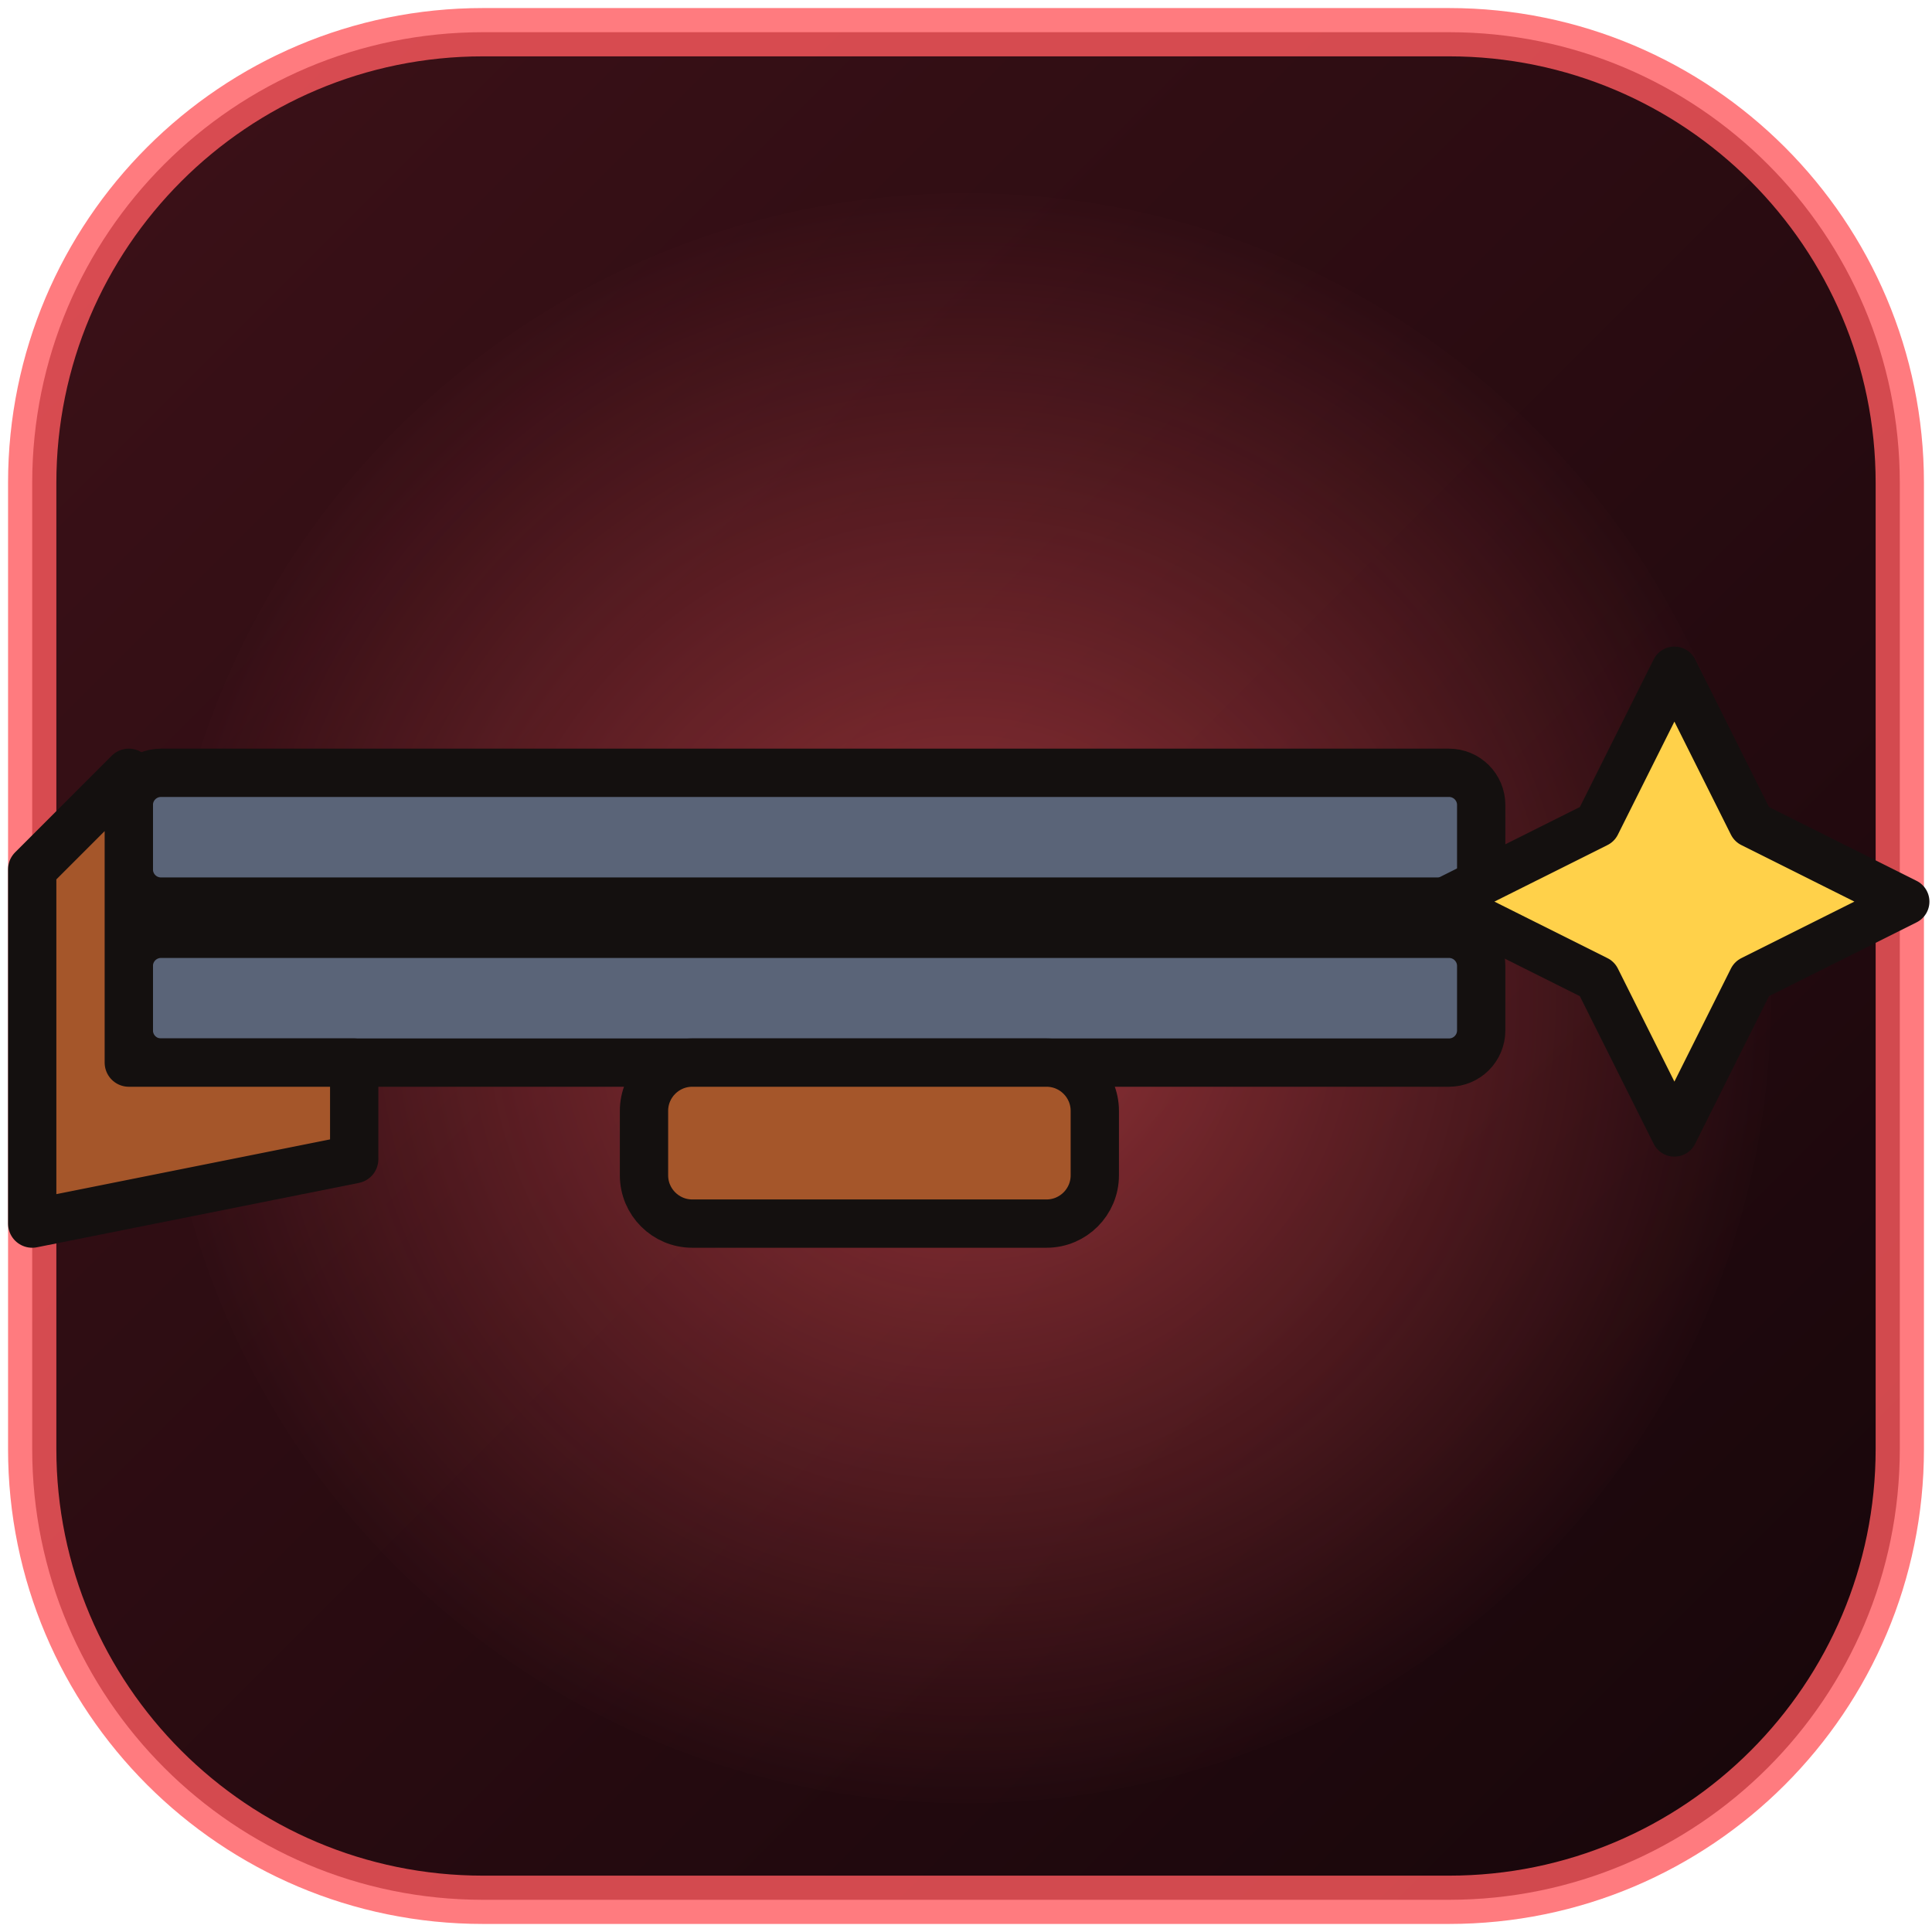
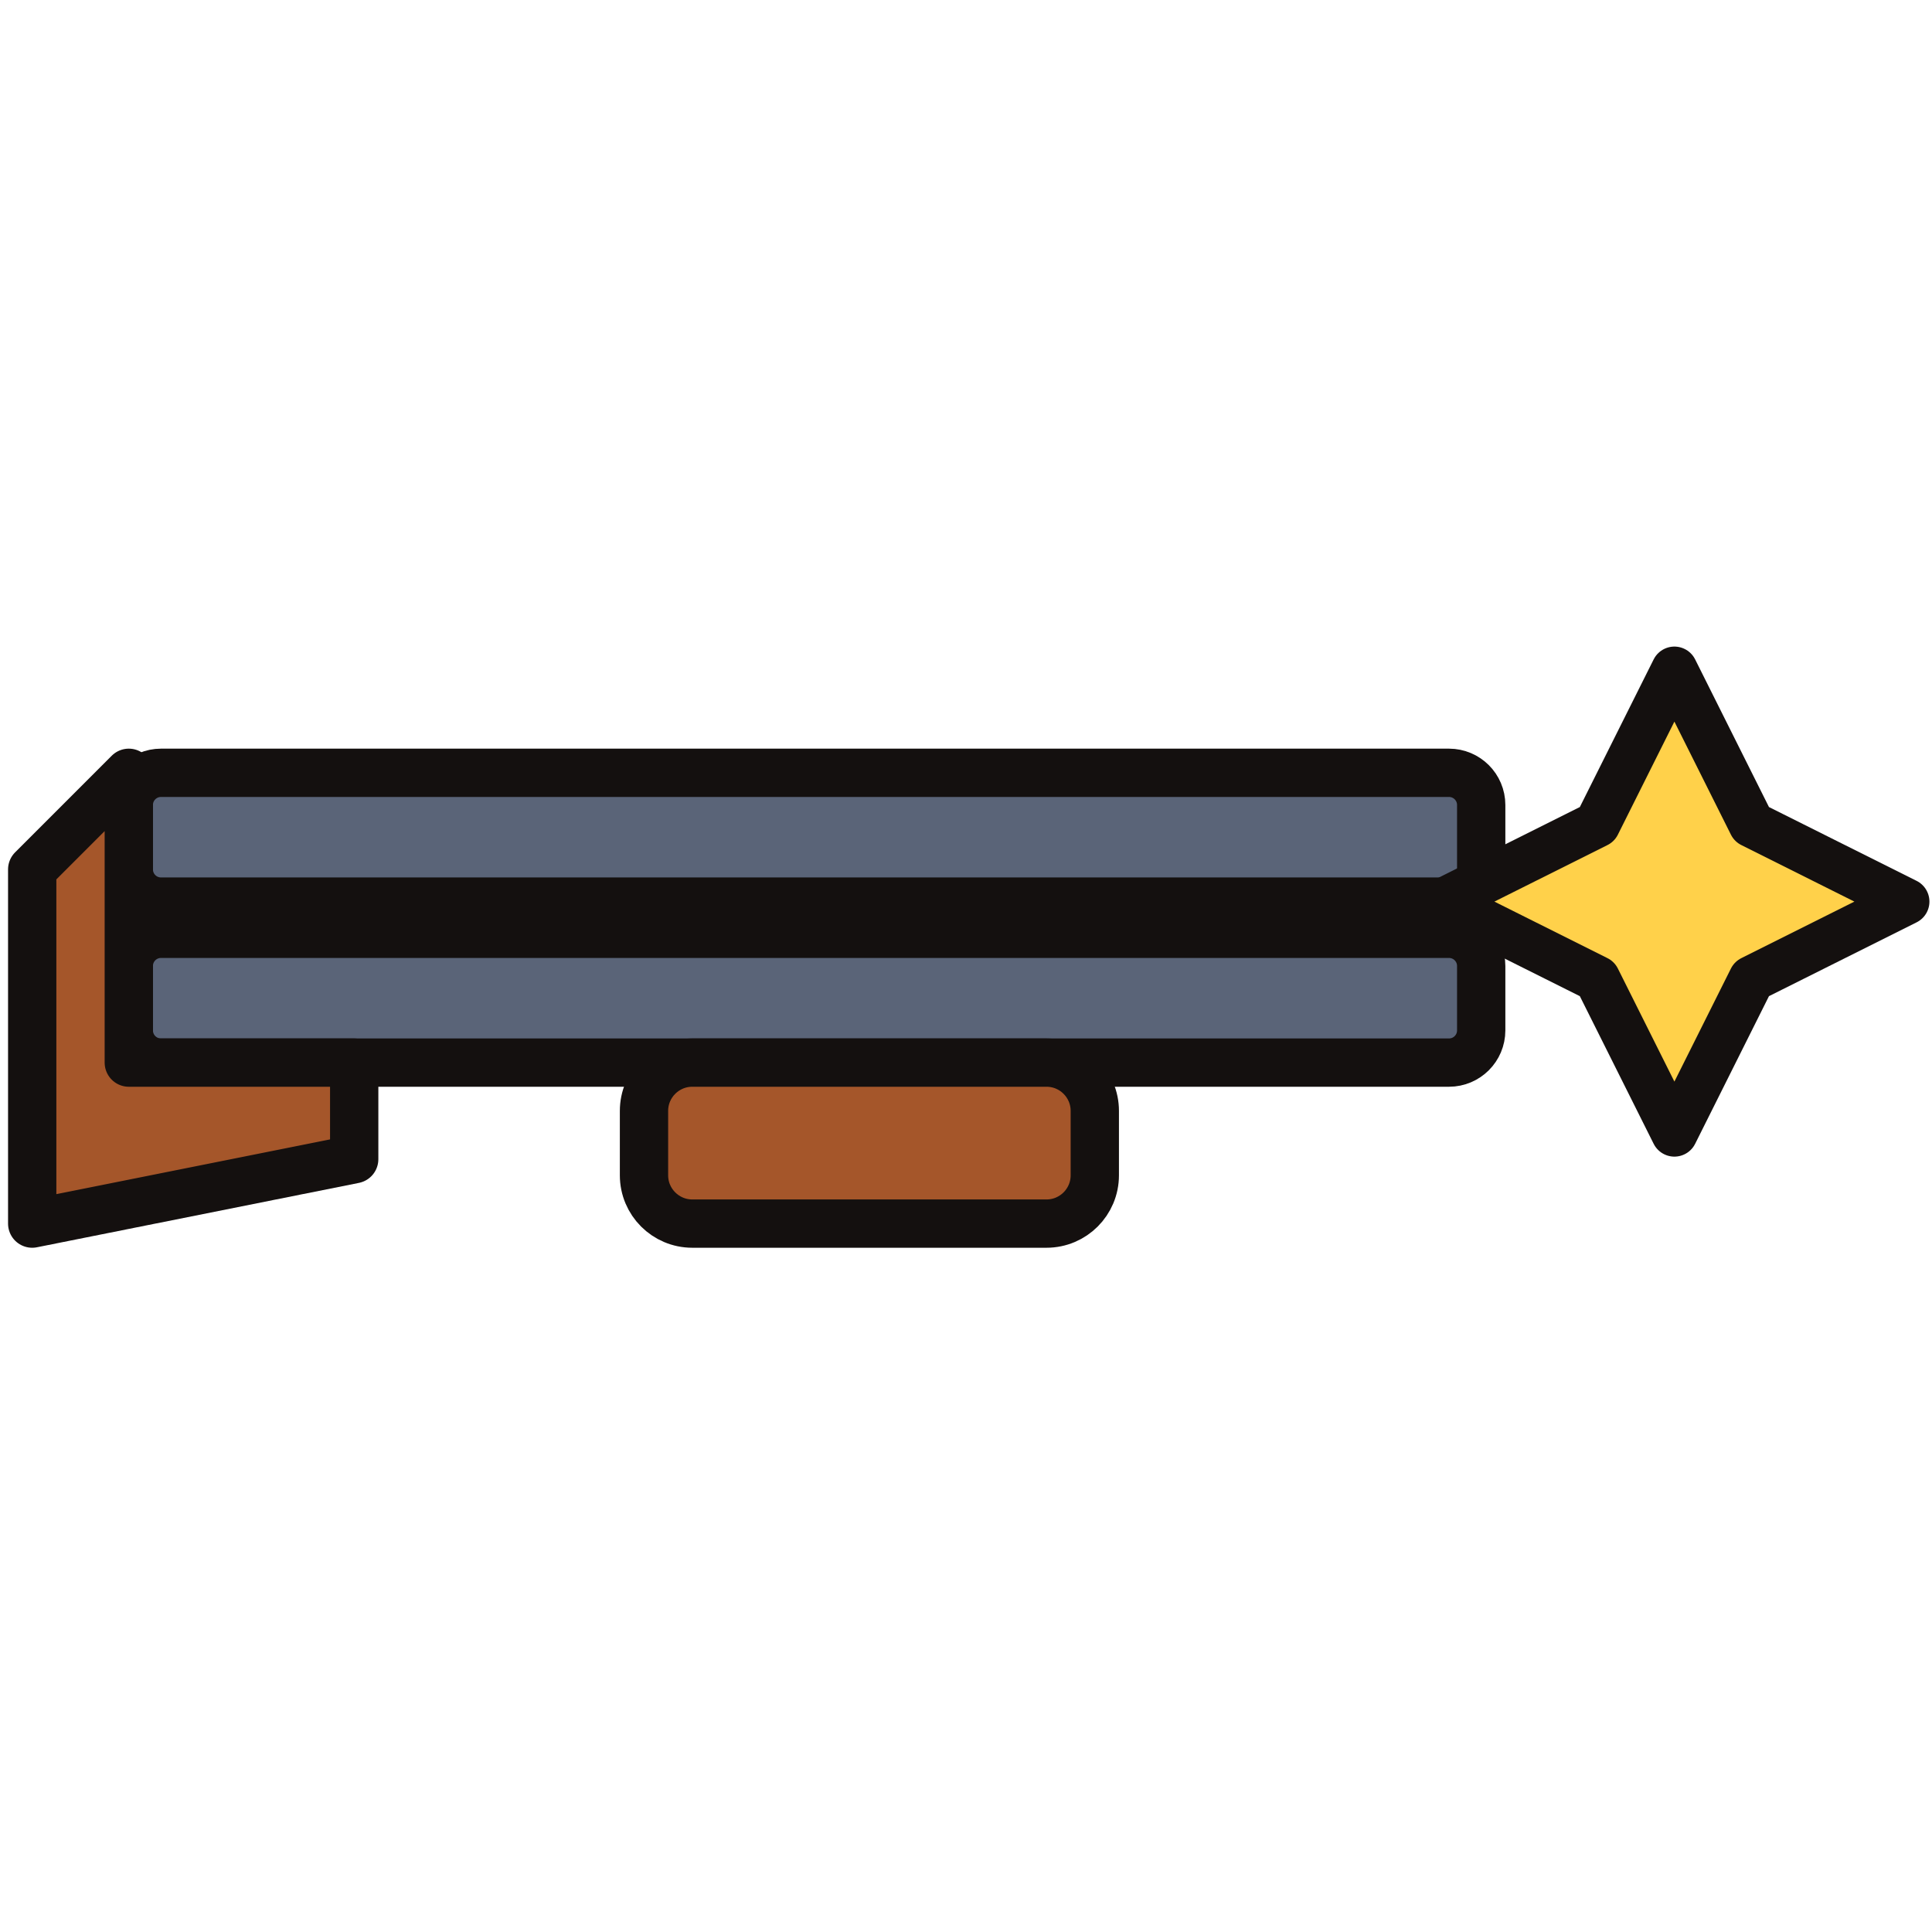
<svg xmlns="http://www.w3.org/2000/svg" viewBox="0 0 120 120">
  <defs>
    <linearGradient id="bshotgun" x1="0" y1="0" x2="1" y2="1">
      <stop offset="0" stop-color="#3d1118" />
      <stop offset="1" stop-color="#16060a" />
    </linearGradient>
    <radialGradient id="gshotgun" cx=".5" cy=".5" r=".5">
      <stop offset="0" stop-color="#ff5a5f" stop-opacity=".5" />
      <stop offset="1" stop-color="#ff5a5f" stop-opacity="0" />
    </radialGradient>
  </defs>
-   <rect x="2" y="2" width="116" height="116" rx="28" fill="url(#bshotgun)" stroke="#ff5a5f" stroke-opacity=".8" stroke-width="3" />
-   <circle cx="60" cy="62" r="50" fill="url(#gshotgun)" />
  <rect x="8" y="48" width="84" height="8" rx="2" fill="#5a6478" stroke="#14100f" stroke-width="3" />
  <rect x="8" y="58" width="84" height="8" rx="2" fill="#5a6478" stroke="#14100f" stroke-width="3" />
  <rect x="40" y="66" width="28" height="10" rx="3" fill="#a5562a" stroke="#14100f" stroke-width="3" />
  <path d="M8 48 L2 54 L2 76 L22 72 L22 66 L8 66Z" fill="#a5562a" stroke="#14100f" stroke-width="3" stroke-linejoin="round" stroke-linecap="round" />
  <g transform="translate(104 56) scale(1.2)">
    <path d="M0 -12 L4 -4 L12 0 L4 4 L0 12 L-4 4 L-12 0 L-4 -4Z" fill="#ffd14a" stroke="#14100f" stroke-width="2.4" stroke-linejoin="round" stroke-linecap="round" />
  </g>
</svg>
